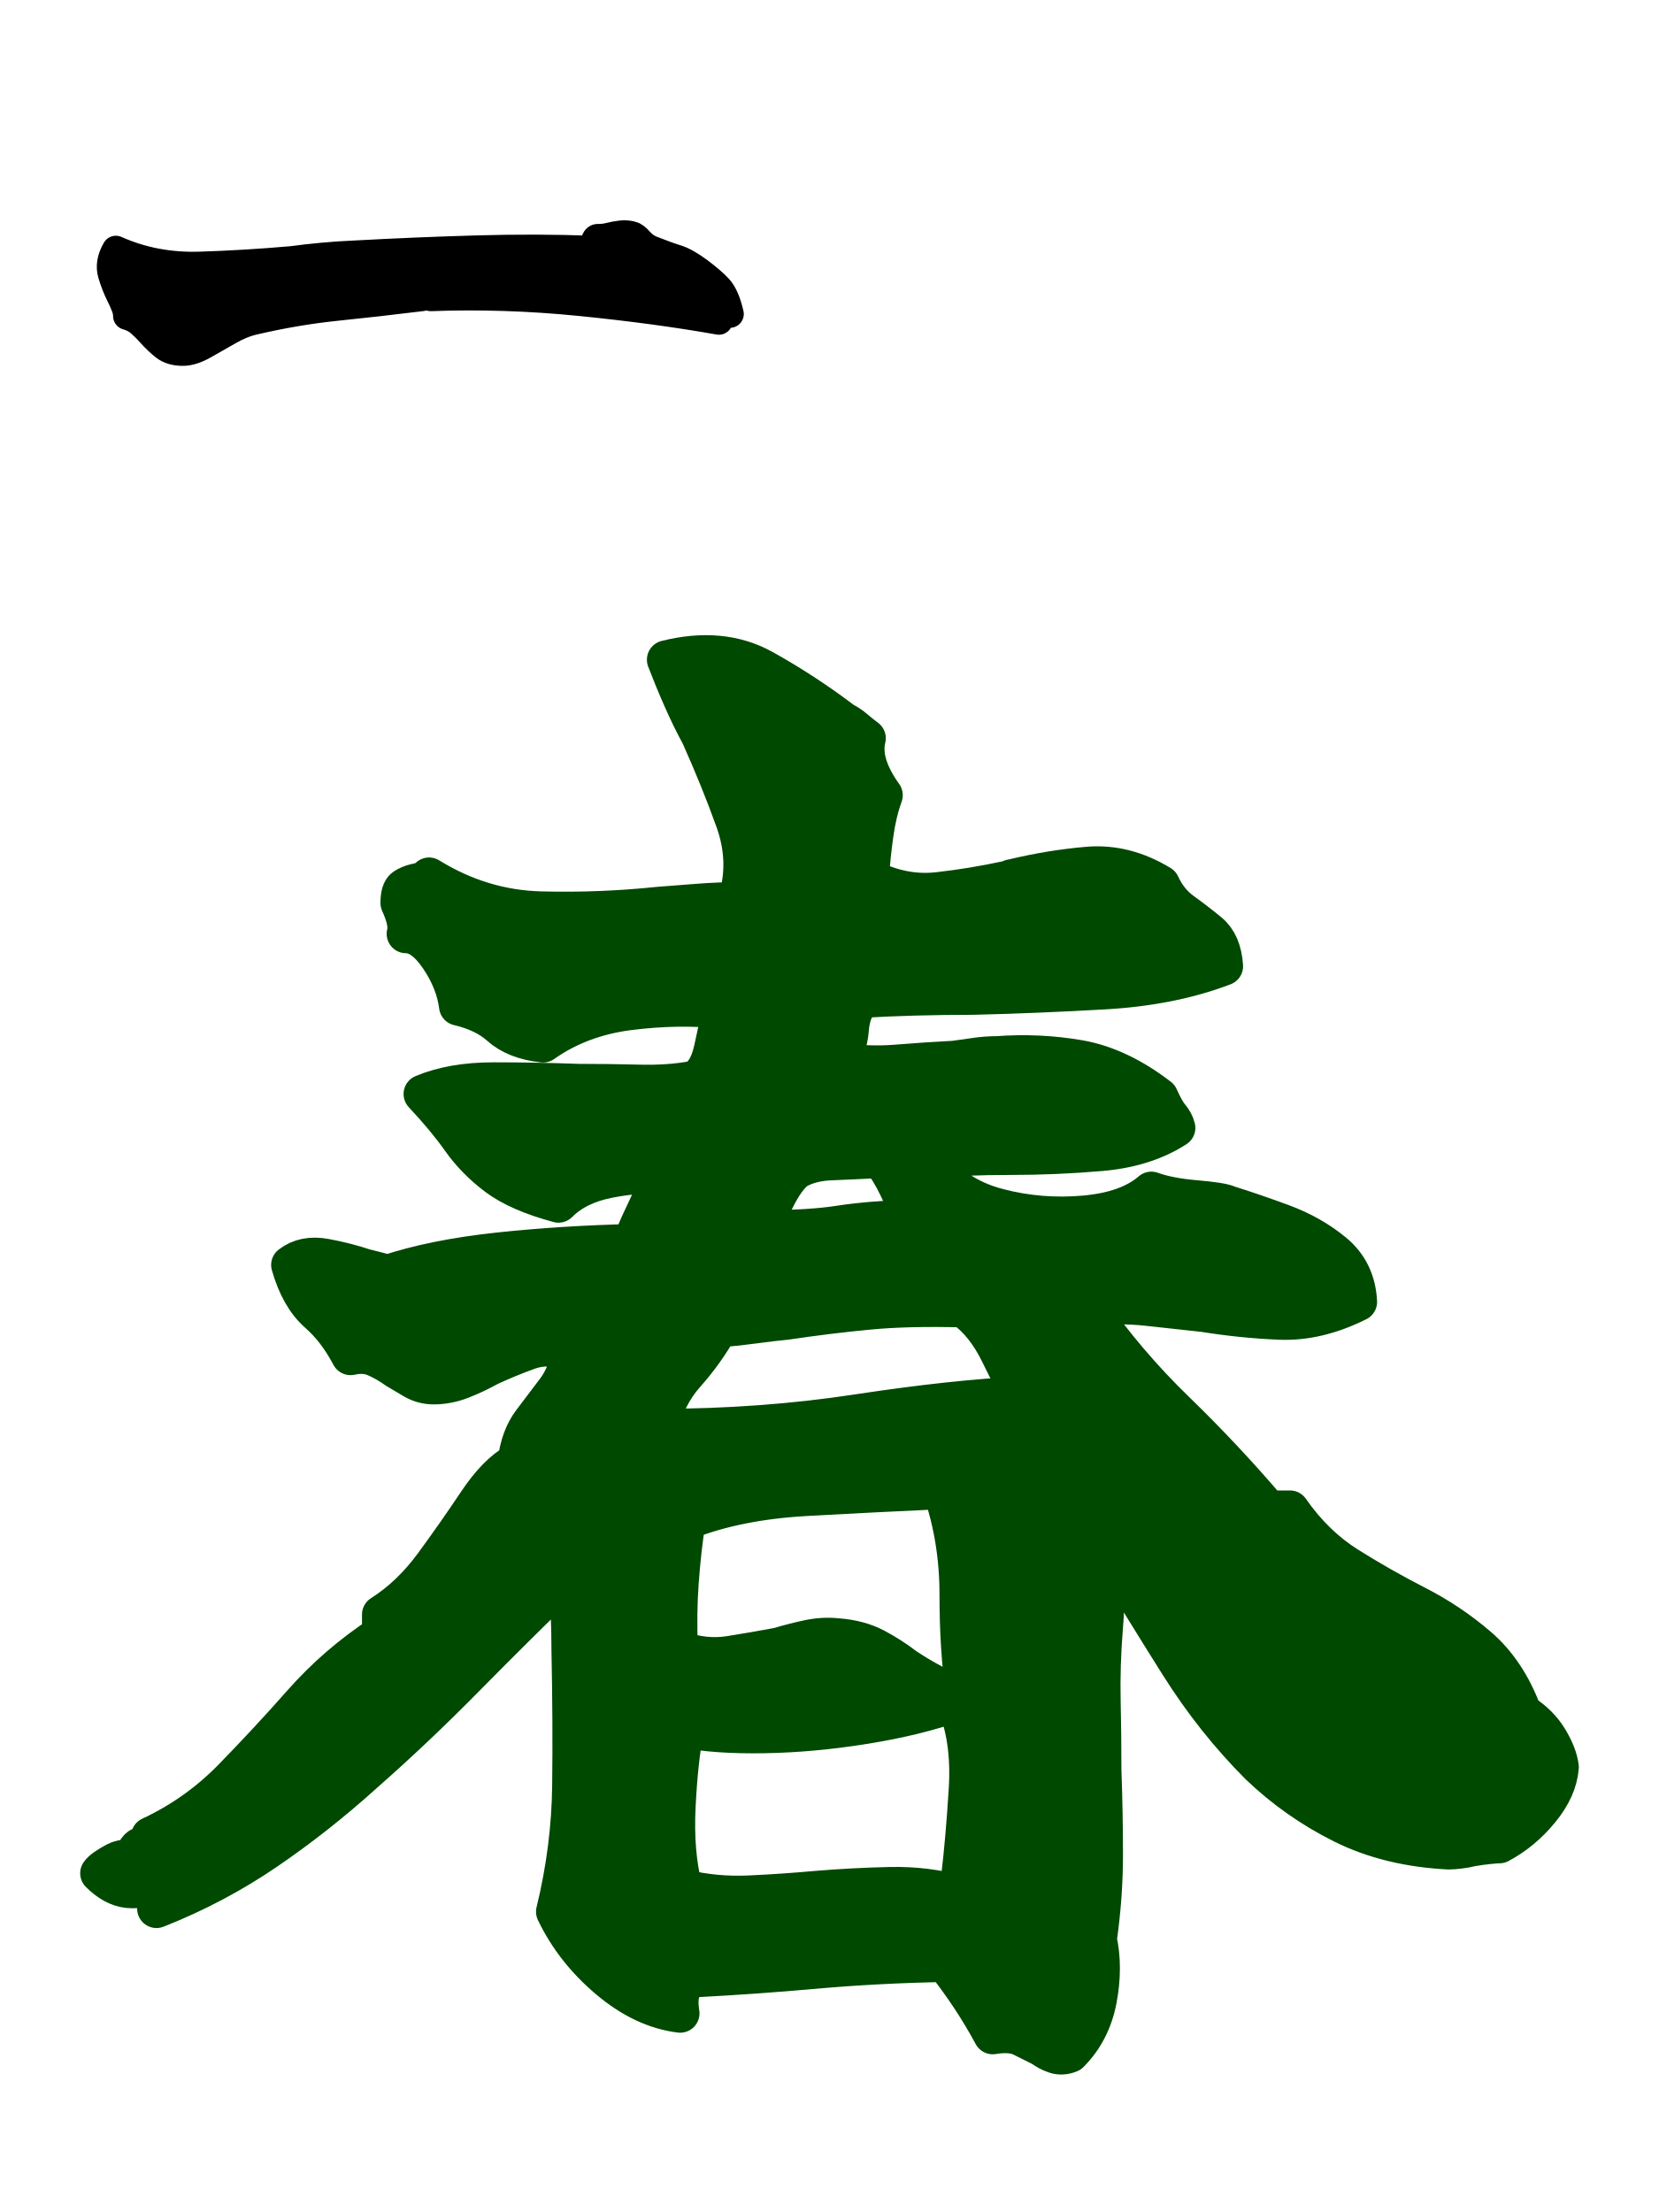
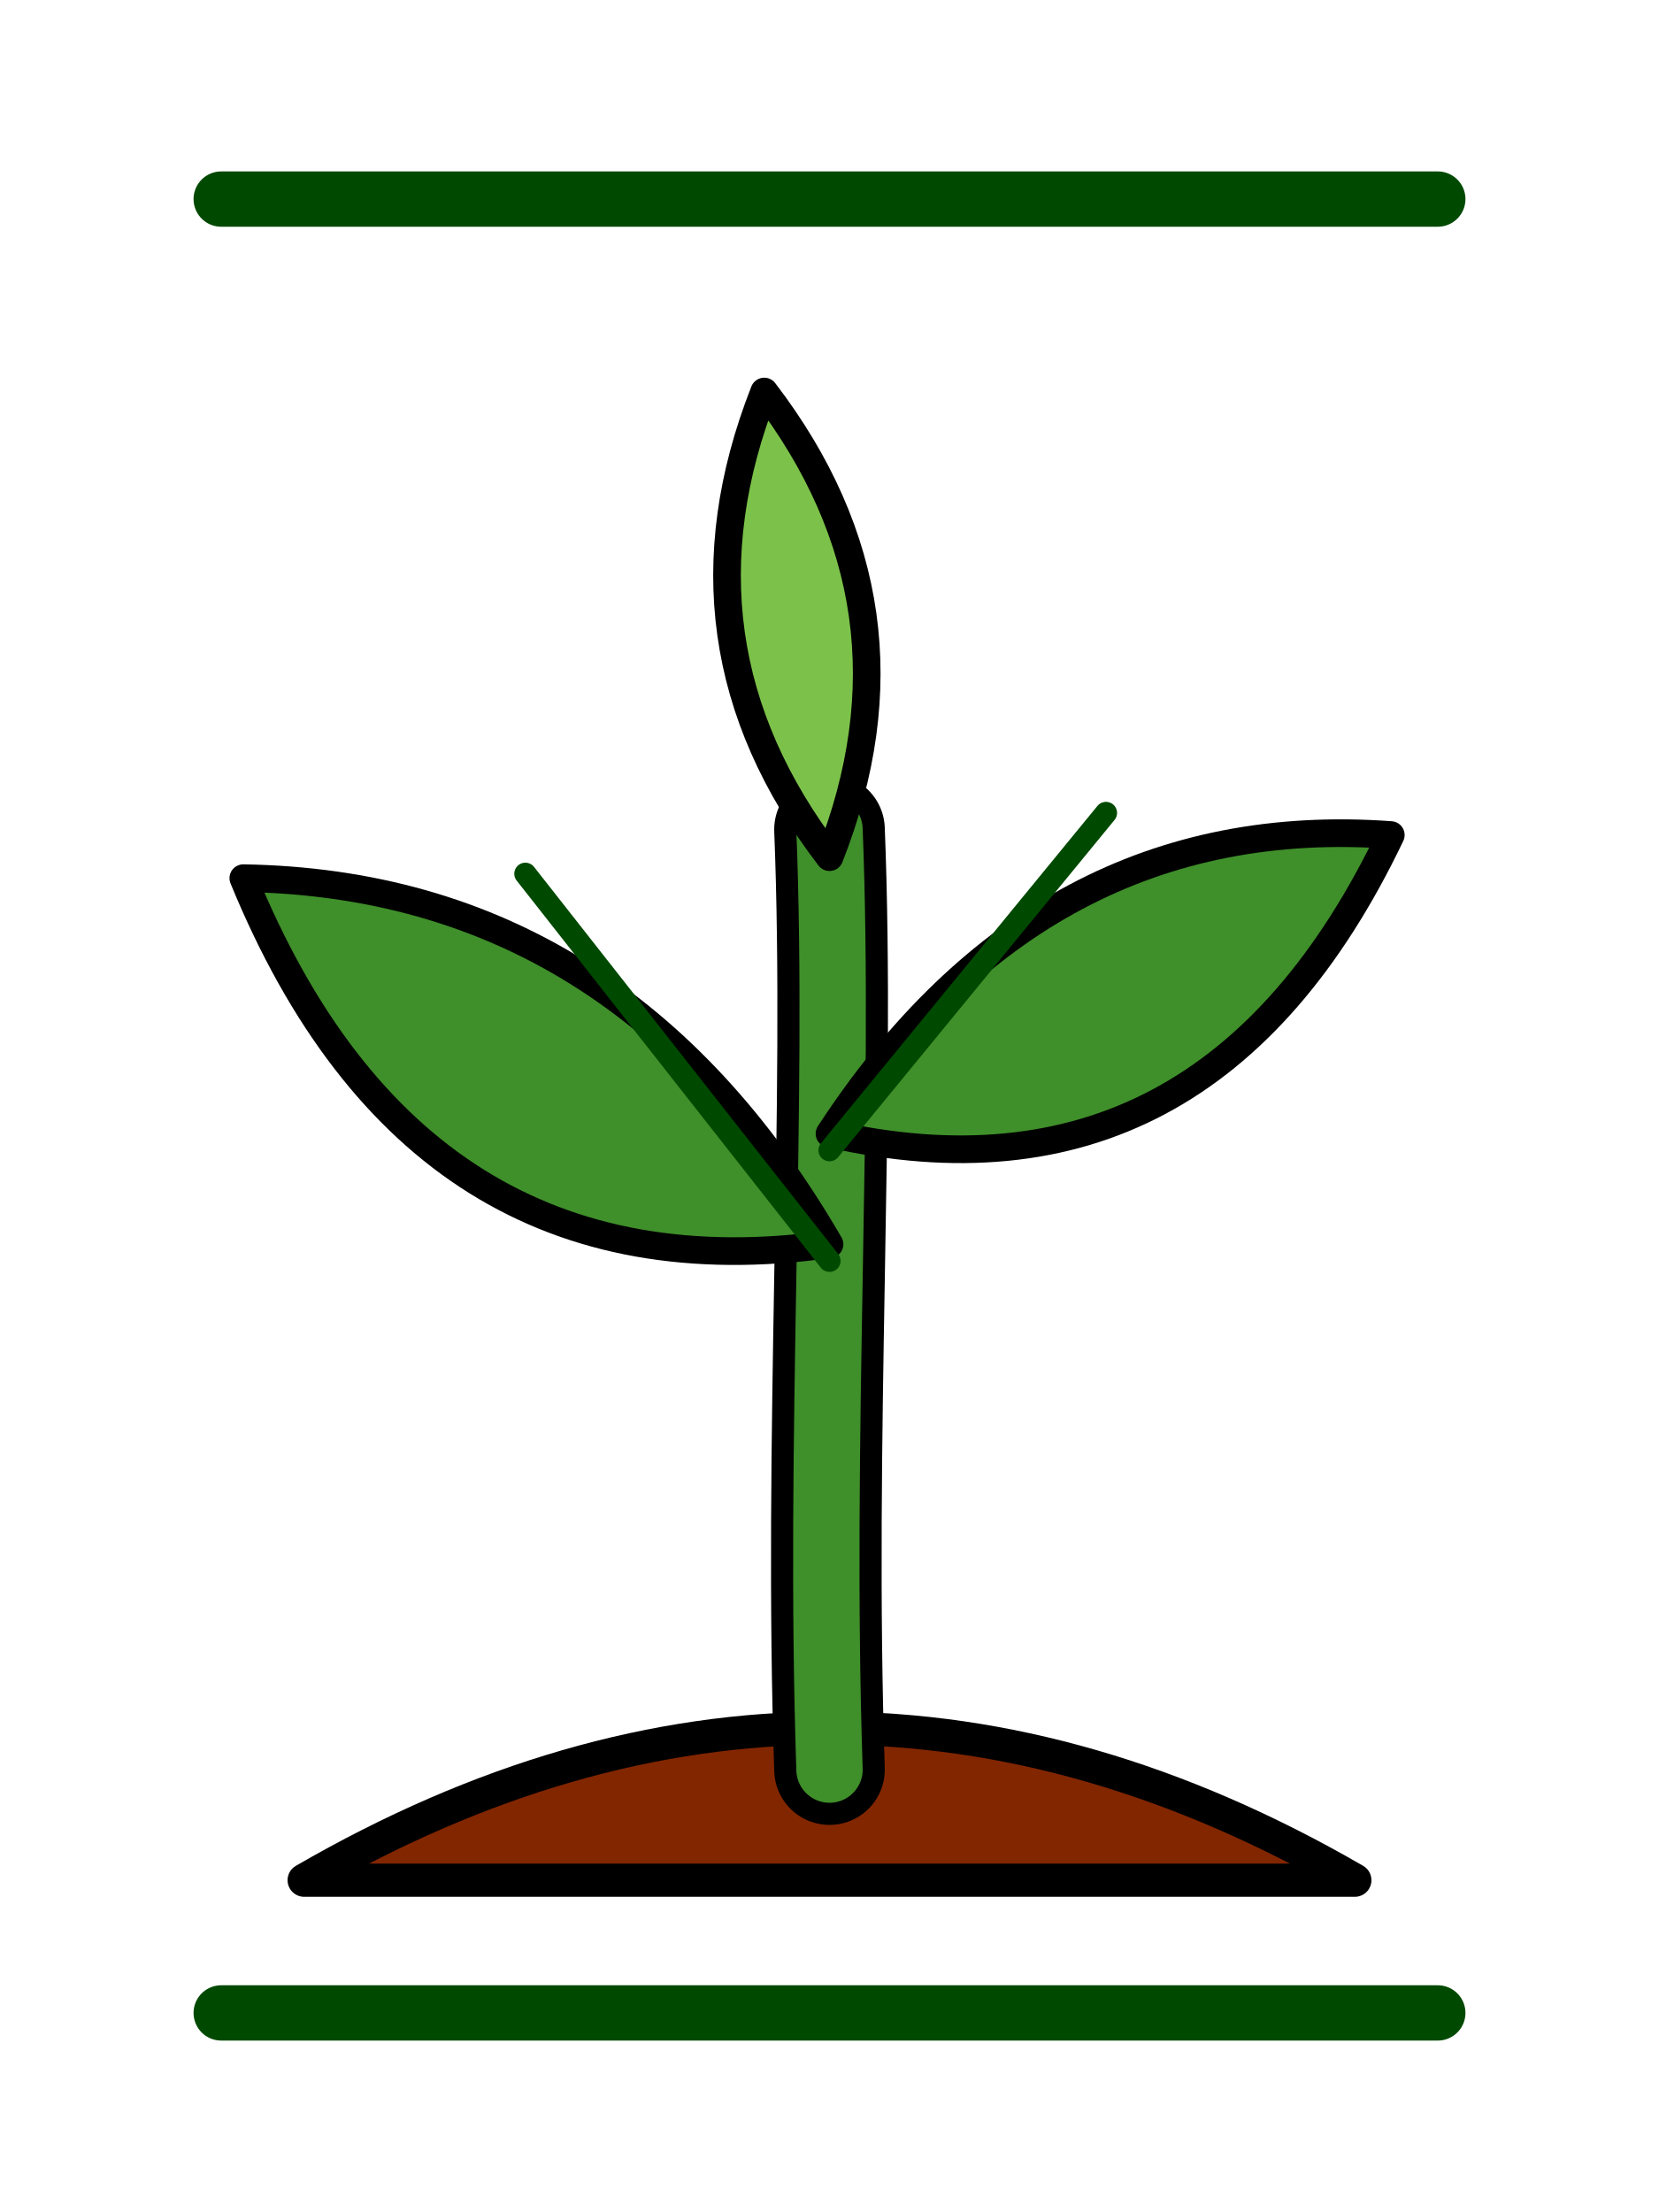
<svg xmlns="http://www.w3.org/2000/svg" width="300" height="400" viewBox="0 0 300 400">
-   <path fill="#000000" stroke="#000000" stroke-width="5" stroke-linejoin="round" d="M132 56.78L132 56.78Q131.12 56.53 130.69 56.96Q130.25 57.40 130.00 58.03L130.00 58.03Q118.73 56.03 104.96 54.65Q91.18 53.27 77.91 53.77L77.91 53.77Q77.04 53.15 76.97 53.02Q76.91 52.90 76.66 52.02L76.66 52.02Q76.29 52.14 76.29 53.02L76.29 53.02Q76.29 53.52 76.29 53.77L76.29 53.77Q68.15 54.77 60.82 55.52Q53.50 56.28 45.99 58.03L45.99 58.03Q43.73 58.53 41.35 59.91Q38.98 61.28 36.85 62.47Q34.72 63.66 33.09 63.66L33.09 63.66Q30.96 63.66 29.71 62.66Q28.46 61.66 27.33 60.41L27.33 60.41Q26.33 59.28 25.33 58.40Q24.33 57.53 22.95 57.15L22.95 57.15Q22.95 56.28 22.57 55.34Q22.20 54.40 21.70 53.40L21.70 53.40Q20.82 51.64 20.20 49.58Q19.57 47.51 20.95 45.13L20.95 45.13Q27.96 48.26 36.10 48.01Q44.23 47.76 52.75 47.01L52.75 47.01Q55.50 46.64 58.26 46.39Q61.01 46.13 63.77 46.01L63.77 46.01Q75.28 45.38 86.18 45.07Q97.07 44.76 106.96 45.13L106.96 45.13Q107.34 45.13 107.46 44.13L107.46 44.13Q107.59 42.88 108.21 43.00L108.21 43.00Q108.71 43.00 109.21 42.94Q109.71 42.88 110.22 42.75L110.22 42.75Q111.22 42.50 112.22 42.38Q113.22 42.25 114.22 42.50L114.22 42.50Q114.85 42.63 115.72 43.63Q116.60 44.63 117.85 45.13L117.85 45.13Q120.73 46.26 122.36 46.76Q123.99 47.26 126.37 49.01L126.37 49.01Q128.74 50.77 130.00 52.14Q131.25 53.52 132 56.78Z" />
-   <path fill="#004900" stroke="#004900" stroke-width="7" stroke-linejoin="round" d="M282 319.53L282 319.53Q281.72 323.42 278.52 327.32Q275.32 331.22 271.14 333.45L271.14 333.45Q270.58 333.45 269.19 333.59Q267.80 333.73 266.13 334.01L266.13 334.01Q265.01 334.29 263.90 334.42Q262.78 334.56 261.95 334.56L261.95 334.56Q251.09 334.01 242.73 329.83Q234.38 325.65 227.70 319.25L227.70 319.25Q219.62 311.17 213.22 301.01Q206.81 290.84 200.96 281.10L200.96 281.10Q199.85 281.93 199.85 286.53Q199.85 291.12 199.57 294.18L199.57 294.18Q199.01 301.15 199.15 307.55Q199.29 313.96 199.29 320.08L199.29 320.08Q199.57 327.88 199.57 335.40Q199.57 342.92 198.46 350.72L198.46 350.72Q199.57 355.73 198.46 361.58Q197.34 367.42 193.44 371.32L193.44 371.32Q192.05 371.88 190.80 371.46Q189.54 371.04 188.43 370.21L188.43 370.21Q186.76 369.37 184.81 368.40Q182.86 367.42 179.52 367.98L179.52 367.98Q177.57 364.36 175.34 361.02Q173.11 357.68 170.89 354.89L170.89 354.89Q158.08 355.17 147.22 356.15Q136.35 357.12 125.49 357.68L125.49 357.68Q122.15 358.79 122.99 364.08L122.99 364.08Q116.30 363.25 110.04 357.96Q103.77 352.67 100.43 345.70L100.43 345.70Q103.22 334.29 103.35 322.87Q103.49 311.45 103.22 298.36L103.22 298.36Q103.22 295.02 103.08 291.68Q102.94 288.34 102.94 284.72L102.94 284.72Q93.47 293.91 84.28 303.23Q75.09 312.56 65.90 320.64L65.90 320.64Q57.27 328.44 48.08 334.70Q38.89 340.97 28.30 345.15L28.30 345.15Q28.30 344.31 29.42 343.20L29.42 343.20Q30.81 341.80 30.53 340.41L30.53 340.41Q25.80 341.80 23.15 341.53Q20.51 341.25 18 338.74L18 338.74Q18.56 337.91 20.92 336.65Q23.29 335.40 24.41 337.63L24.41 337.63Q25.52 337.35 24.96 335.96L24.96 335.96Q24.13 334.84 25.24 334.01L25.24 334.01L27.19 334.84Q28.03 334.56 27.47 333.73L27.47 333.73Q27.19 332.89 27.19 332.06L27.19 332.06Q35.54 328.16 41.95 321.61Q48.35 315.07 54.62 307.97Q60.89 300.87 68.96 295.58L68.96 295.58L68.96 291.96Q74.25 288.61 78.43 282.91Q82.61 277.20 86.23 271.77Q89.85 266.34 93.47 264.39L93.47 264.39Q94.03 259.93 96.11 257.15Q98.20 254.36 100.43 251.44Q102.66 248.51 103.22 244.34L103.22 244.34Q99.04 242.94 95.56 244.20Q92.08 245.45 88.46 247.12L88.46 247.12Q85.95 248.51 83.44 249.49Q80.94 250.46 78.43 250.46L78.43 250.46Q76.48 250.46 74.81 249.49Q73.14 248.51 71.75 247.68L71.75 247.68Q69.80 246.29 67.85 245.45Q65.90 244.61 63.39 245.17L63.39 245.17Q60.89 240.44 57.54 237.51Q54.20 234.59 52.53 228.74L52.53 228.74Q55.04 226.79 58.80 227.49Q62.56 228.18 65.90 229.30L65.90 229.30Q67.01 229.58 68.13 229.86Q69.24 230.13 70.08 230.41L70.08 230.41Q78.43 227.63 90.13 226.37Q101.82 225.12 114.35 224.84L114.35 224.84Q114.63 223.45 116.58 219.41Q118.53 215.37 119.37 212.59L119.37 212.59Q115.75 212.03 110.04 213.15Q104.33 214.26 100.99 217.60L100.99 217.60Q93.75 215.65 89.85 212.73Q85.95 209.80 83.30 206.04Q80.66 202.29 76.48 197.83L76.48 197.83Q81.77 195.60 89.29 195.60Q96.81 195.60 104.61 195.88L104.61 195.88Q110.18 195.88 115.61 196.02Q121.04 196.16 125.49 195.32L125.49 195.32Q128.00 194.21 128.97 189.75Q129.95 185.30 130.51 182.51L130.51 182.51Q122.71 181.68 113.80 182.79Q104.89 183.91 98.20 188.64L98.20 188.64Q93.19 188.08 90.41 185.58Q87.62 183.07 82.89 181.96L82.89 181.96Q82.33 177.50 79.41 173.18Q76.48 168.87 73.42 168.87L73.42 168.87Q73.97 166.92 72.30 163.30L72.30 163.30Q72.30 161.07 73.14 160.51Q73.97 159.96 75.09 159.68L75.09 159.68Q76.76 159.40 77.59 158.56L77.59 158.56Q87.06 164.41 97.78 164.69Q108.51 164.97 119.09 163.86L119.09 163.86Q122.71 163.58 126.33 163.30Q129.95 163.02 133.29 163.02L133.29 163.02Q135.52 155.78 132.87 148.40Q130.23 141.02 126.61 132.94L126.61 132.94Q124.94 129.88 123.41 126.40Q121.87 122.92 120.48 119.30L120.48 119.30Q130.51 116.79 138.03 120.97Q145.54 125.15 152.51 130.44L152.51 130.44Q153.62 130.99 154.59 131.83Q155.57 132.67 156.68 133.50L156.68 133.50Q155.57 137.96 159.75 143.80L159.75 143.80Q158.63 146.87 158.08 150.77Q157.52 154.67 157.24 158.84L157.24 158.84Q163.37 161.91 169.63 161.21Q175.90 160.51 182.30 159.12L182.30 159.12Q182.86 158.84 183.14 158.84L183.14 158.84Q190.10 157.17 196.78 156.61Q203.47 156.06 209.87 159.96L209.87 159.96Q211.27 163.02 213.77 164.83Q216.28 166.64 218.65 168.59Q221.01 170.54 221.29 174.72L221.29 174.72Q211.82 178.34 199.71 179.03Q187.59 179.73 175.90 180.01L175.90 180.01Q170.61 180.01 165.46 180.15Q160.30 180.29 155.85 180.56L155.85 180.56Q153.90 182.51 153.62 186.13Q153.34 189.75 151.39 191.98L151.39 191.98Q156.96 192.82 162.11 192.40Q167.27 191.98 172.56 191.70L172.56 191.70Q174.51 191.42 176.46 191.15Q178.41 190.87 180.35 190.87L180.35 190.87Q187.87 190.31 195.11 191.56Q202.35 192.82 209.59 198.39L209.59 198.39Q210.71 200.89 211.54 201.87Q212.38 202.84 212.66 203.96L212.66 203.96Q207.09 207.58 199.01 208.27Q190.94 208.97 182.58 208.97L182.58 208.97Q178.68 208.97 174.78 209.11Q170.89 209.25 167.27 209.53L167.27 209.53Q169.22 212.31 172.70 214.82Q176.18 217.32 180.63 218.44L180.63 218.44Q188.15 220.39 196.09 219.69Q204.03 218.99 208.20 215.37L208.20 215.37Q211.27 216.49 216.14 216.91Q221.01 217.32 222.13 217.88L222.13 217.88Q226.58 219.27 231.87 221.22Q237.16 223.17 241.20 226.51Q245.24 229.86 245.52 235.42L245.52 235.42Q238.28 239.04 231.46 238.77Q224.63 238.49 217.67 237.37L217.67 237.37Q212.66 236.82 207.51 236.26Q202.35 235.70 196.51 236.26L196.51 236.26Q203.75 246.56 212.52 255.06Q221.29 263.55 229.37 273.02L229.37 273.02L233.27 273.02Q237.72 279.42 243.71 283.18Q249.70 286.94 255.96 290.15Q262.23 293.35 267.38 297.80Q272.53 302.26 275.32 309.78L275.32 309.78Q278.38 311.73 280.05 314.51Q281.72 317.30 282 319.53ZM173.39 342.64L173.39 342.64Q173.39 341.80 173.67 339.58L173.67 339.58Q174.51 332.61 175.06 323.56Q175.62 314.51 172.84 307.83L172.84 307.83Q165.87 310.34 156.41 311.87Q146.94 313.40 138.16 313.54Q129.39 313.68 123.82 312.56L123.82 312.56Q122.71 318.13 122.29 326.63Q121.87 335.12 123.54 341.53L123.54 341.53Q129.39 342.92 135.52 342.64Q141.65 342.36 147.77 341.80L147.77 341.80Q154.46 341.25 161 341.11Q167.54 340.97 173.39 342.64ZM174.51 305.88L174.51 305.88Q173.39 298.36 173.39 288.34Q173.39 278.31 170.33 269.40L170.33 269.40Q158.08 269.96 145.68 270.65Q133.29 271.35 124.10 274.97L124.10 274.97Q123.27 280.26 122.85 286.11Q122.43 291.96 122.71 298.36L122.71 298.36Q127.44 300.03 131.90 299.34Q136.35 298.64 140.81 297.80L140.81 297.80Q143.59 296.97 146.24 296.41Q148.89 295.86 151.39 296.13L151.39 296.13Q155.29 296.41 158.22 297.94Q161.14 299.48 163.65 301.42L163.65 301.42Q166.15 303.10 168.80 304.49Q171.44 305.88 174.51 305.88ZM184.81 252.41L184.81 252.41Q183.42 250.18 180.77 244.75Q178.13 239.32 174.23 236.54L174.23 236.54Q164.20 236.26 156.96 236.96Q149.72 237.65 142.20 238.77L142.20 238.77Q139.42 239.04 136.35 239.46Q133.29 239.88 129.95 240.16L129.95 240.16Q127.44 244.61 123.96 248.51Q120.48 252.41 119.09 258.26L119.09 258.26Q137.75 258.26 155.15 255.61Q172.56 252.97 184.81 252.41ZM165.04 220.39L165.04 220.39Q163.92 217.88 162.39 214.68Q160.86 211.48 159.19 209.53L159.19 209.53Q153.90 209.80 150.28 209.94Q146.66 210.08 144.15 211.48L144.15 211.48Q142.48 212.59 140.67 215.93Q138.86 219.27 138.03 222.34L138.03 222.34Q146.38 222.34 151.81 221.50Q157.24 220.67 165.04 220.39Z" />
+   <line x1="40" y1="36" x2="260" y2="36" stroke="#004900" stroke-width="10" stroke-linecap="round" />
+   <line x1="40" y1="364" x2="260" y2="364" stroke="#004900" stroke-width="10" stroke-linecap="round" />
+   <path d="M 55 340 Q 150 285 245 340 Z" fill="#822600" stroke="#000000" stroke-width="6" stroke-linejoin="round" />
+   <path d="M 150 320 C 148 260 152 200 150 150" fill="none" stroke="#000000" stroke-width="20" stroke-linecap="round" stroke-linejoin="round" />
+   <path d="M 150 320 C 148 260 152 200 150 150" fill="none" stroke="#3f8f2a" stroke-width="12" stroke-linecap="round" stroke-linejoin="round" />
+   <path d="M 150 225 Q 75.4,235.4 44,158.8 Q 112.2,159.9 150 225 Z" fill="#3f8f2a" stroke="#000000" stroke-width="5" stroke-linejoin="round" />
+   <path d="M 150 205 Q 188.3,146.4 251.5,151 Q 218.3,220.5 150 205 Z" fill="#3f8f2a" stroke="#000000" stroke-width="5" stroke-linejoin="round" />
+   <path d="M 150 155 Q 120.3,116.3 138.2,70.8 Q 167.9,109.6 150 155 Z" fill="#7cc24a" stroke="#000000" stroke-width="5" stroke-linejoin="round" />
+   <path d="M 150 228 L 95 158" stroke="#004900" stroke-width="4" stroke-linecap="round" />
+   <path d="M 150 208 L 200 147" stroke="#004900" stroke-width="4" stroke-linecap="round" />
</svg>
